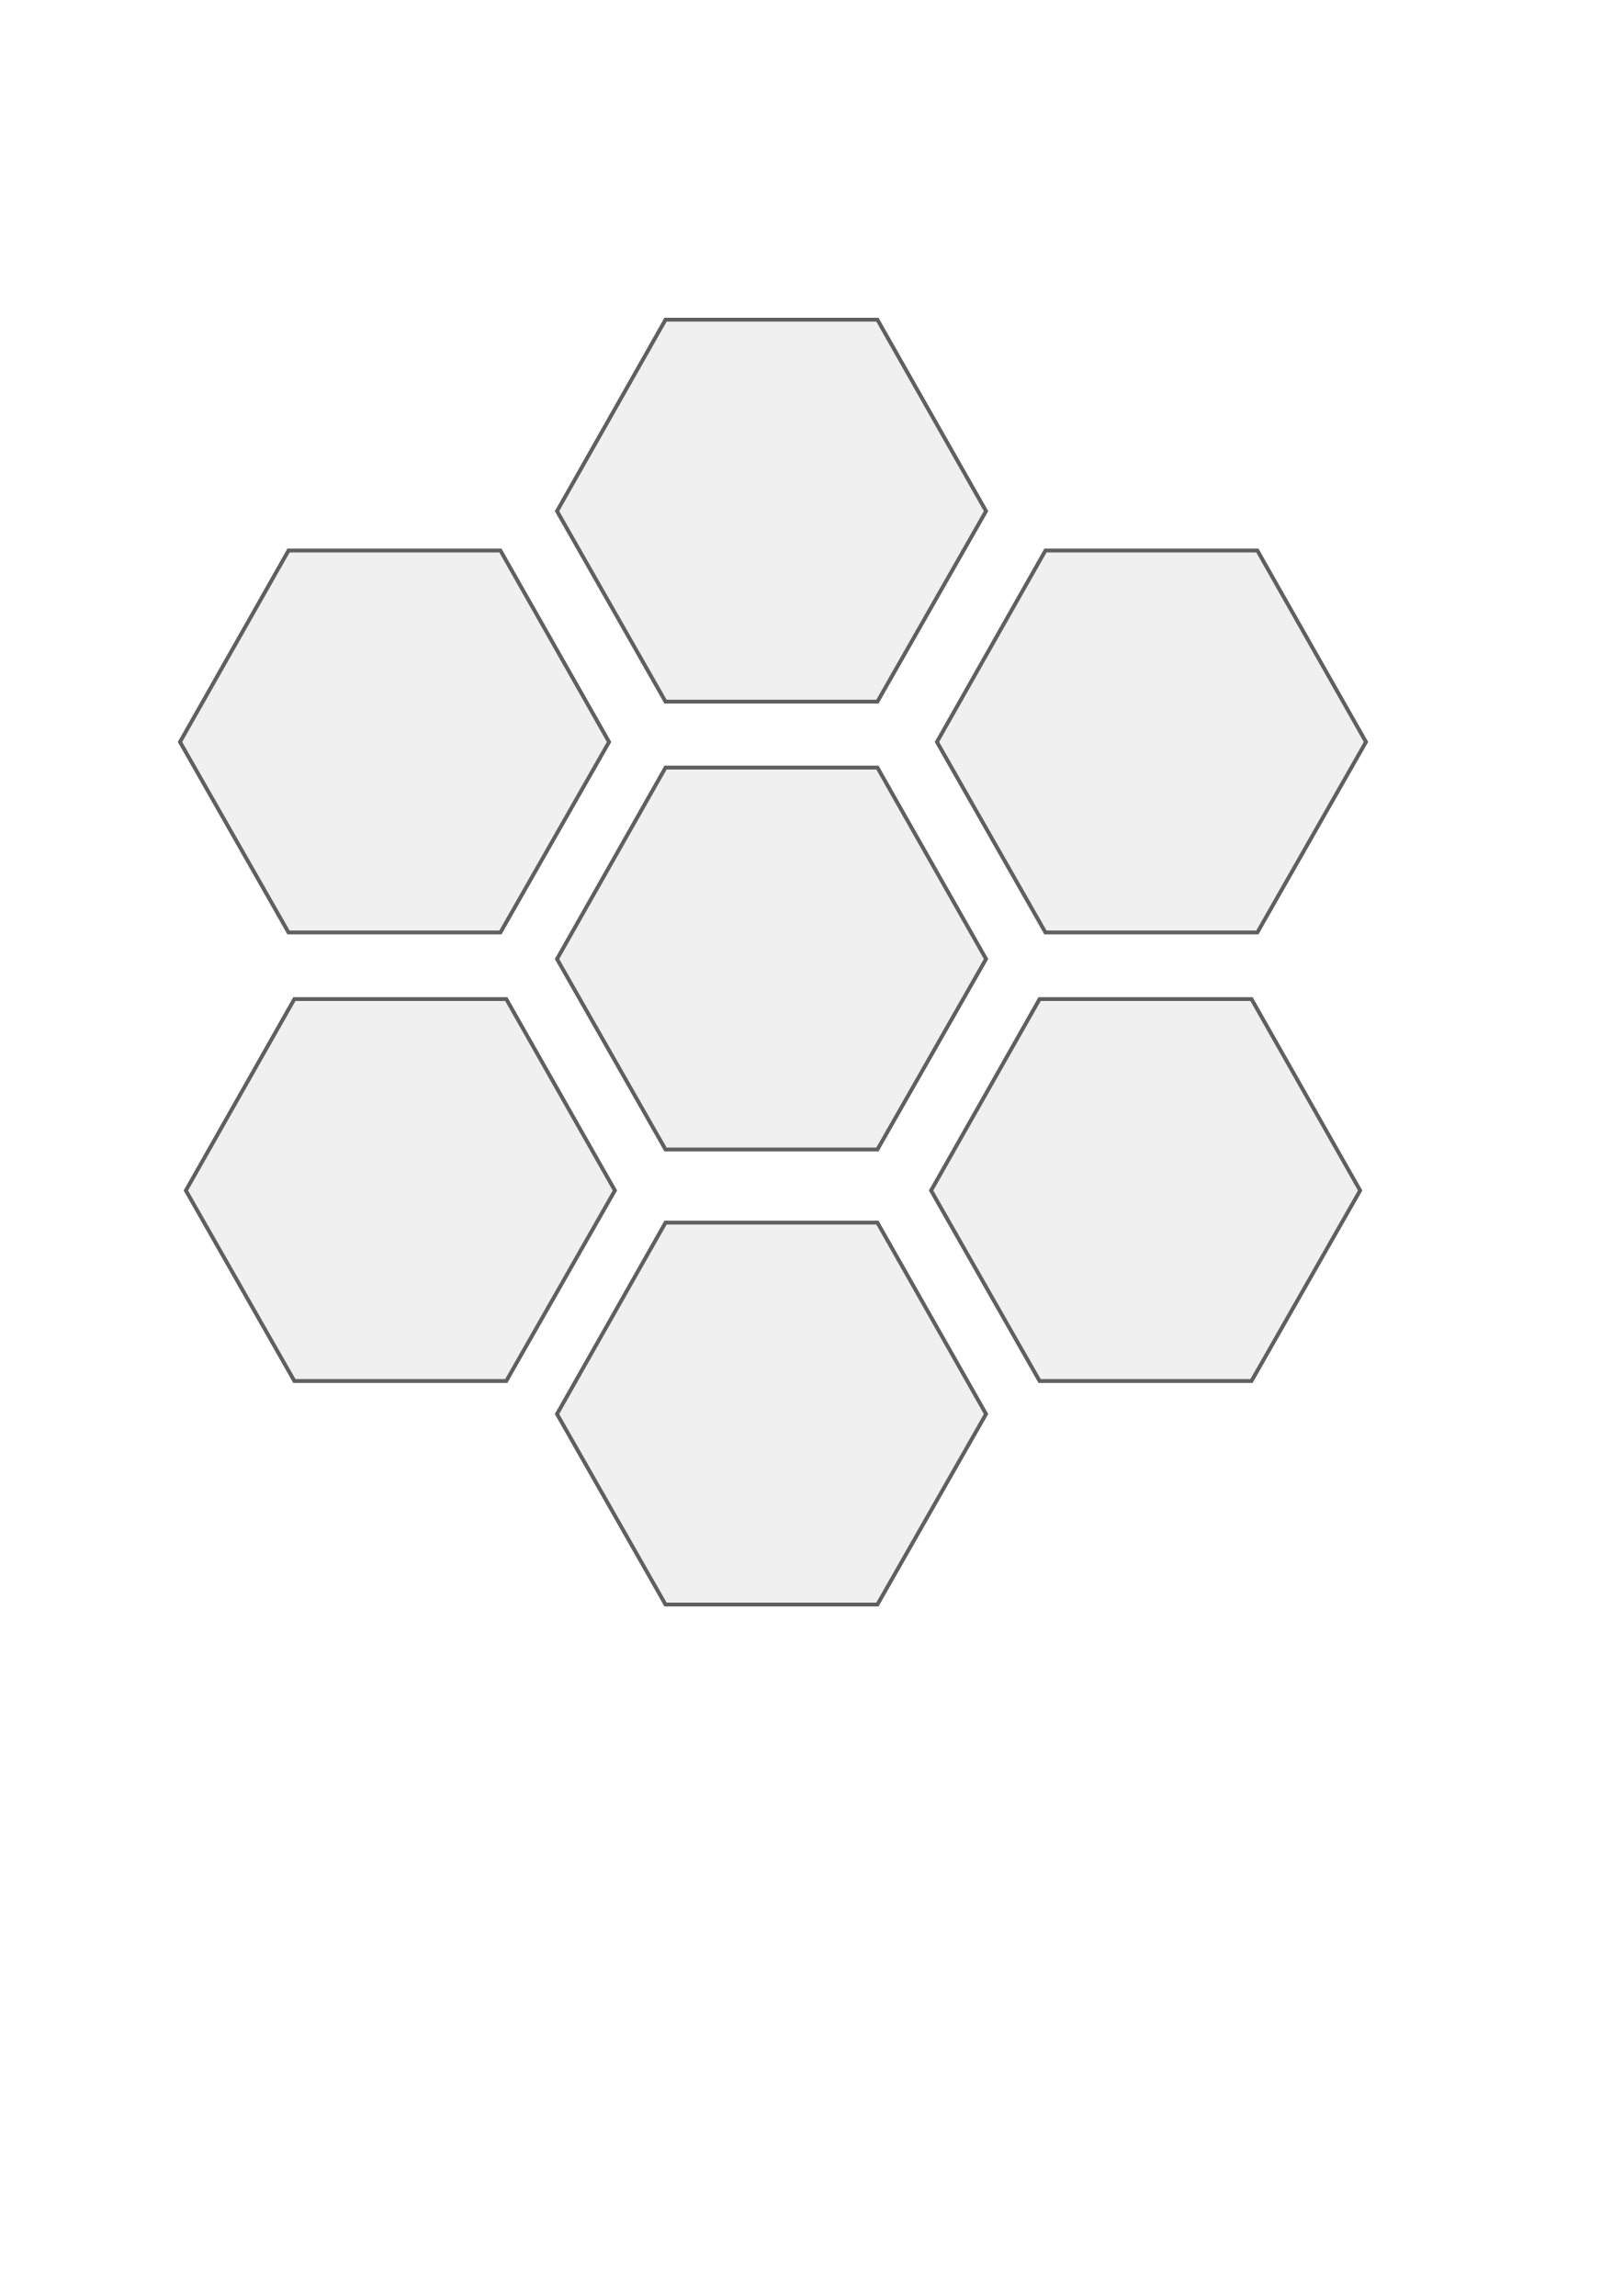
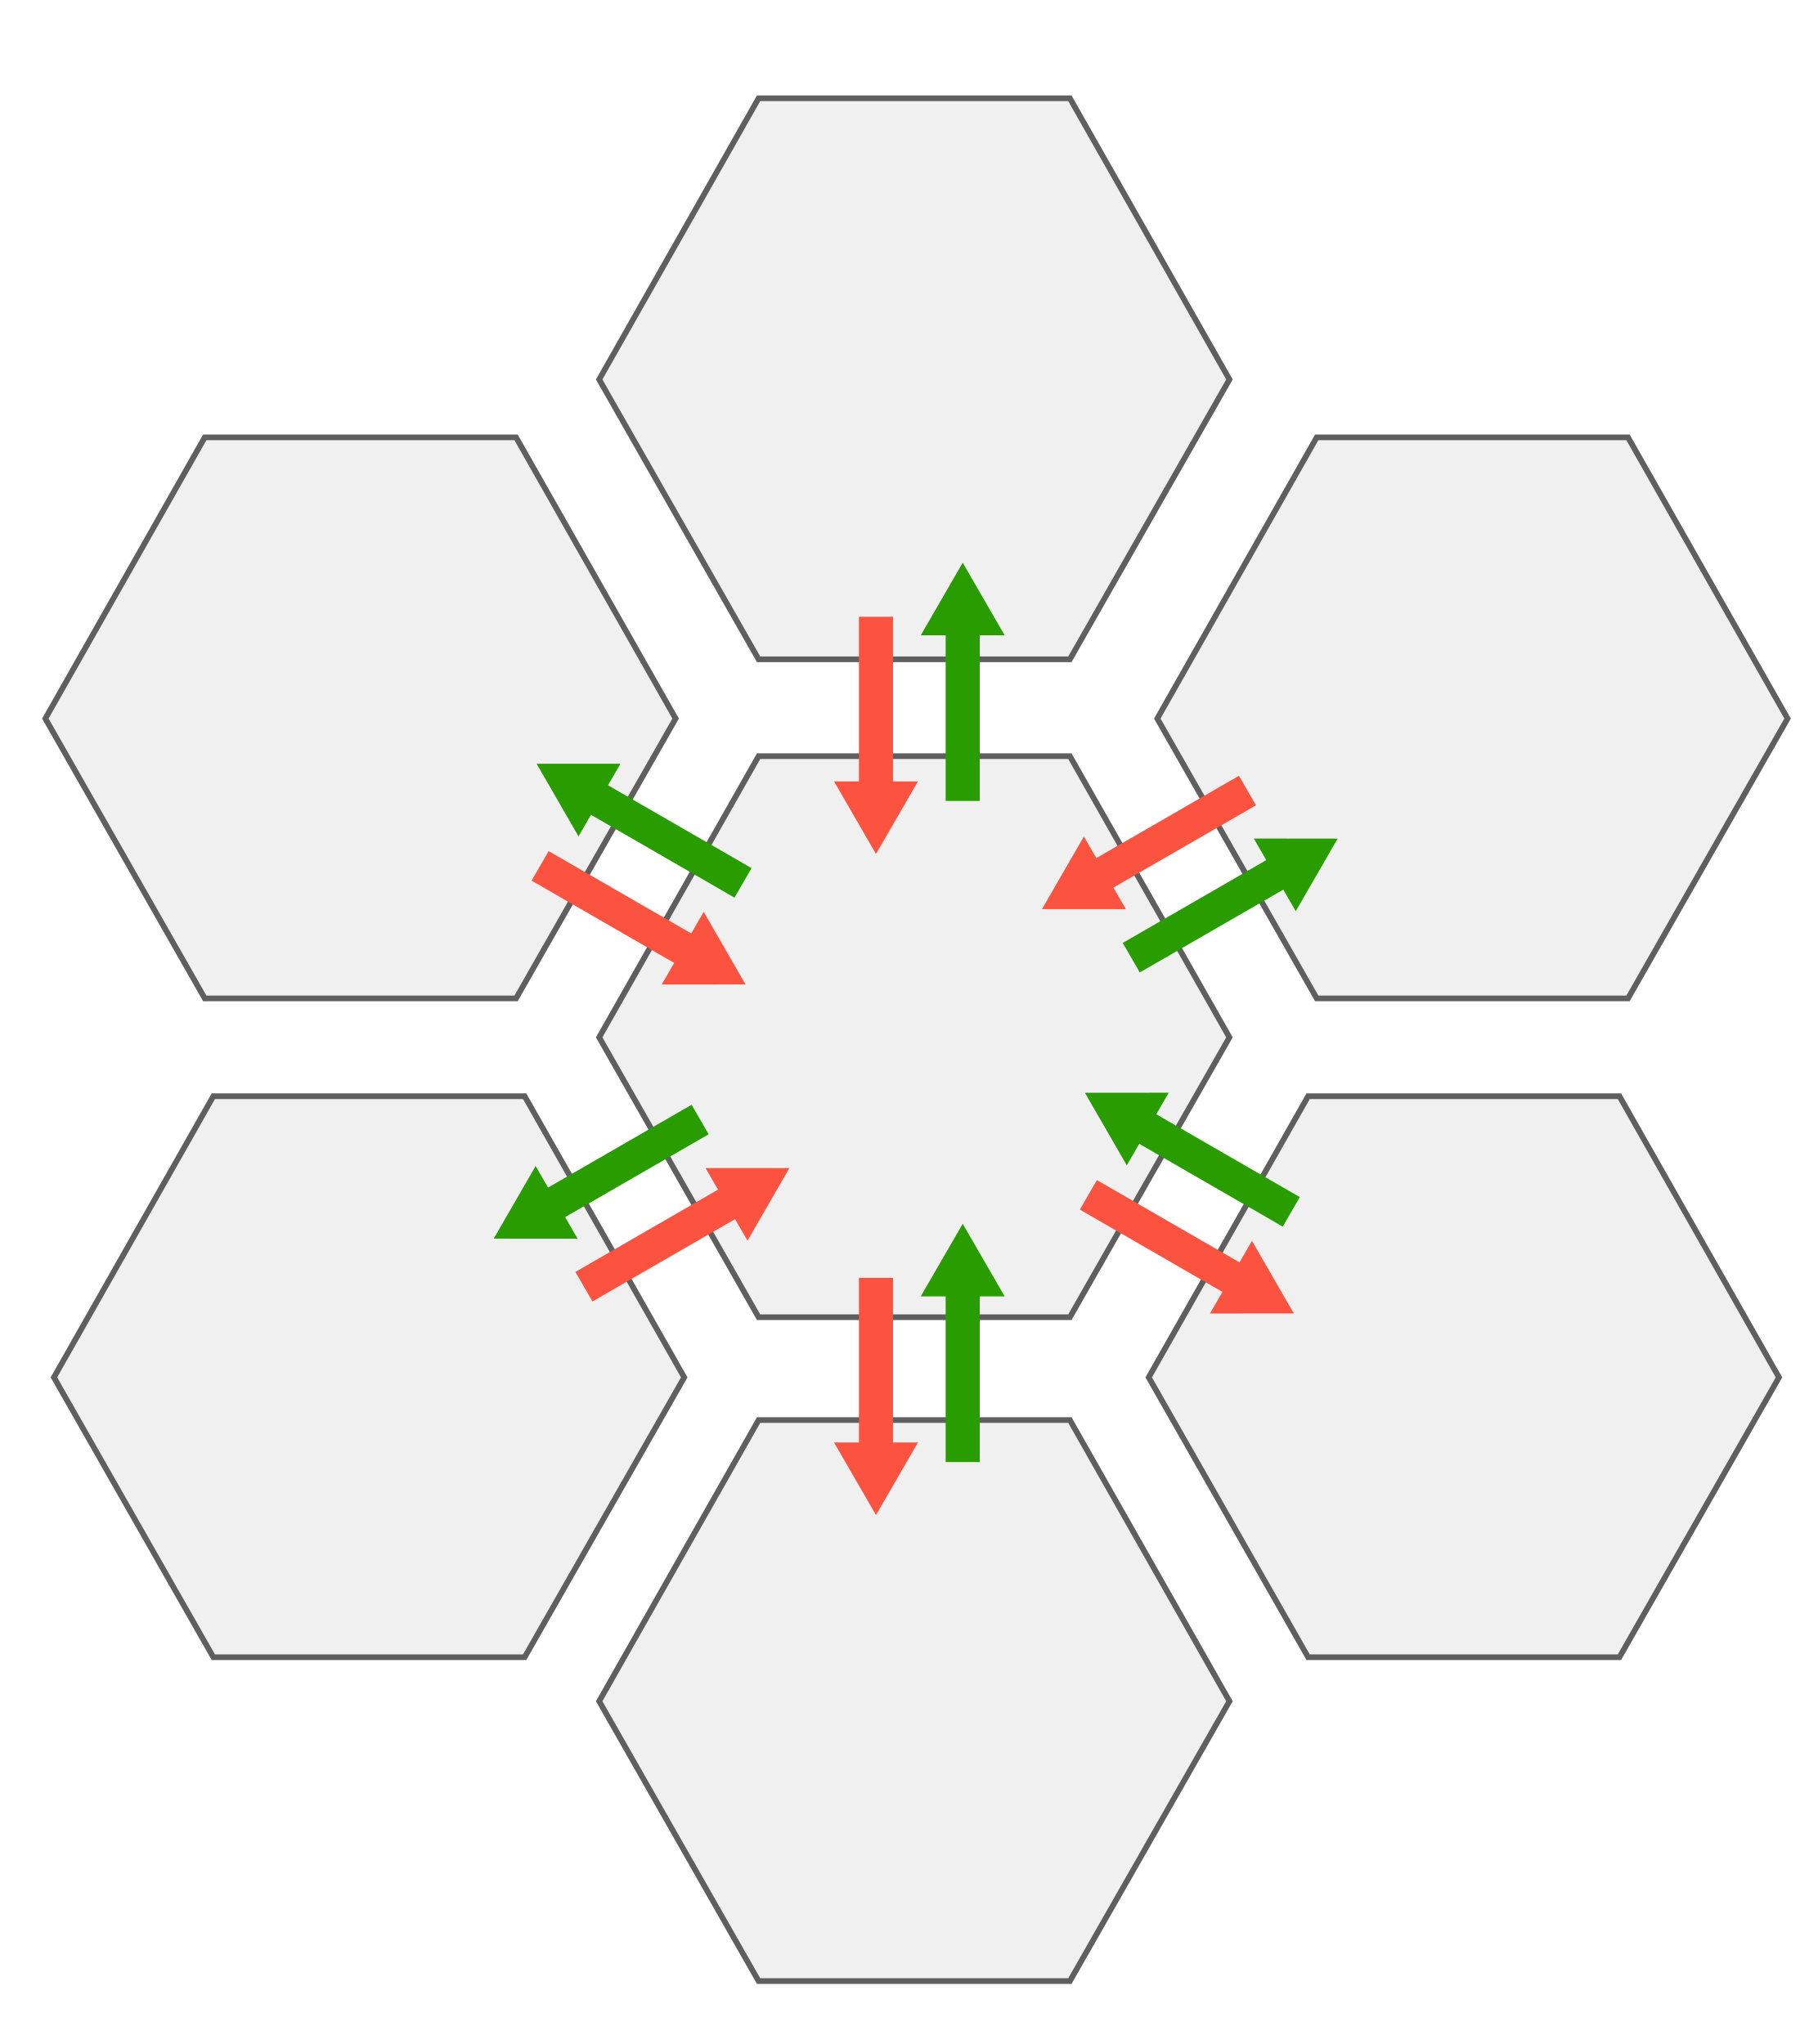
- <svg xmlns="http://www.w3.org/2000/svg" width="210mm" height="297mm" viewBox="0 0 210 297" version="1.1" id="svg8">
-   <defs id="defs2" />
-   <g id="layer1">
-     <path style="fill:#f0f0f0;fill-opacity:1;stroke:#5f5f5f;stroke-width:0.5;stroke-linecap:butt;stroke-linejoin:miter;stroke-miterlimit:4;stroke-dasharray:none;stroke-opacity:1" d="M 86.075,148.695 72.04,124.052 86.075,99.29 h 27.407 l 14.049,24.762 -14.049,24.643 z" id="path817" />
-     <g id="g863" transform="translate(-3.826258,24.43458)">
+ <svg xmlns="http://www.w3.org/2000/svg" width="160mm" height="180mm" viewBox="0 0 160 180" version="1.1" id="svg8">
+   <defs id="defs2">
+     <marker orient="auto" refY="0" refX="0" id="TriangleOutS" style="overflow:visible">
+       <path id="path4717" d="M 5.77,0 -2.88,5 V -5 Z" style="fill:#fc5341;fill-opacity:1;fill-rule:evenodd;stroke:#fc5341;stroke-width:1pt;stroke-opacity:1" transform="scale(0.2)" />
+     </marker>
+     <marker orient="auto" refY="0" refX="0" id="TriangleOutM" style="overflow:visible">
+       <path id="path4714" d="M 5.77,0 -2.88,5 V -5 Z" style="fill:#000000;fill-opacity:1;fill-rule:evenodd;stroke:#000000;stroke-width:1pt;stroke-opacity:1" transform="scale(0.4)" />
+     </marker>
+     <marker orient="auto" refY="0" refX="0" id="TriangleInS" style="overflow:visible">
+       <path id="path4708" d="M 5.77,0 -2.88,5 V -5 Z" style="fill:#000000;fill-opacity:1;fill-rule:evenodd;stroke:#000000;stroke-width:1pt;stroke-opacity:1" transform="scale(-0.2)" />
+     </marker>
+     <marker orient="auto" refY="0" refX="0" id="TriangleOutS-8" style="overflow:visible">
+       <path id="path4717-2" d="M 5.77,0 -2.88,5 V -5 Z" style="fill:#299c00;fill-opacity:1;fill-rule:evenodd;stroke:#299c00;stroke-width:1pt;stroke-opacity:1" transform="scale(0.2)" />
+     </marker>
+     <marker orient="auto" refY="0" refX="0" id="TriangleOutS-8-7" style="overflow:visible">
+       <path id="path4717-2-5" d="M 5.77,0 -2.88,5 V -5 Z" style="fill:#299c00;fill-opacity:1;fill-rule:evenodd;stroke:#299c00;stroke-width:1pt;stroke-opacity:1" transform="scale(0.2)" />
+     </marker>
+     <marker orient="auto" refY="0" refX="0" id="TriangleOutS-9" style="overflow:visible">
+       <path id="path4717-5" d="M 5.77,0 -2.88,5 V -5 Z" style="fill:#299c00;fill-opacity:1;fill-rule:evenodd;stroke:#299c00;stroke-width:1pt;stroke-opacity:1" transform="scale(0.2)" />
+     </marker>
+     <marker orient="auto" refY="0" refX="0" id="TriangleOutS-7" style="overflow:visible">
+       <path id="path4717-25" d="M 5.77,0 -2.88,5 V -5 Z" style="fill:#fc5341;fill-opacity:1;fill-rule:evenodd;stroke:#fc5341;stroke-width:1pt;stroke-opacity:1" transform="scale(0.2)" />
+     </marker>
+     <marker orient="auto" refY="0" refX="0" id="TriangleOutS-9-4" style="overflow:visible">
+       <path id="path4717-5-5" d="M 5.77,0 -2.88,5 V -5 Z" style="fill:#299c00;fill-opacity:1;fill-rule:evenodd;stroke:#299c00;stroke-width:1pt;stroke-opacity:1" transform="scale(0.2)" />
+     </marker>
+     <marker orient="auto" refY="0" refX="0" id="TriangleOutS-6" style="overflow:visible">
+       <path id="path4717-8" d="M 5.77,0 -2.88,5 V -5 Z" style="fill:#fc5341;fill-opacity:1;fill-rule:evenodd;stroke:#fc5341;stroke-width:1pt;stroke-opacity:1" transform="scale(0.2)" />
+     </marker>
+     <marker orient="auto" refY="0" refX="0" id="TriangleOutS-9-9" style="overflow:visible">
+       <path id="path4717-5-8" d="M 5.77,0 -2.88,5 V -5 Z" style="fill:#299c00;fill-opacity:1;fill-rule:evenodd;stroke:#299c00;stroke-width:1pt;stroke-opacity:1" transform="scale(0.2)" />
+     </marker>
+     <marker orient="auto" refY="0" refX="0" id="TriangleOutS-3" style="overflow:visible">
+       <path id="path4717-9" d="M 5.77,0 -2.88,5 V -5 Z" style="fill:#fc5341;fill-opacity:1;fill-rule:evenodd;stroke:#fc5341;stroke-width:1pt;stroke-opacity:1" transform="scale(0.2)" />
+     </marker>
+     <marker orient="auto" refY="0" refX="0" id="TriangleOutS-9-6" style="overflow:visible">
+       <path id="path4717-5-6" d="M 5.77,0 -2.88,5 V -5 Z" style="fill:#299c00;fill-opacity:1;fill-rule:evenodd;stroke:#299c00;stroke-width:1pt;stroke-opacity:1" transform="scale(0.2)" />
+     </marker>
+     <marker orient="auto" refY="0" refX="0" id="TriangleOutS-98" style="overflow:visible">
+       <path id="path4717-90" d="M 5.77,0 -2.88,5 V -5 Z" style="fill:#fc5341;fill-opacity:1;fill-rule:evenodd;stroke:#fc5341;stroke-width:1pt;stroke-opacity:1" transform="scale(0.2)" />
+     </marker>
+     <marker orient="auto" refY="0" refX="0" id="TriangleOutS-9-2" style="overflow:visible">
+       <path id="path4717-5-3" d="M 5.77,0 -2.88,5 V -5 Z" style="fill:#299c00;fill-opacity:1;fill-rule:evenodd;stroke:#299c00;stroke-width:1pt;stroke-opacity:1" transform="scale(0.2)" />
+     </marker>
+     <marker orient="auto" refY="0" refX="0" id="TriangleOutS-1" style="overflow:visible">
+       <path id="path4717-29" d="M 5.77,0 -2.88,5 V -5 Z" style="fill:#fc5341;fill-opacity:1;fill-rule:evenodd;stroke:#fc5341;stroke-width:1pt;stroke-opacity:1" transform="scale(0.2)" />
+     </marker>
+     <marker orient="auto" refY="0" refX="0" id="TriangleOutS-9-3" style="overflow:visible">
+       <path id="path4717-5-64" d="M 5.77,0 -2.88,5 V -5 Z" style="fill:#299c00;fill-opacity:1;fill-rule:evenodd;stroke:#299c00;stroke-width:1pt;stroke-opacity:1" transform="scale(0.2)" />
+     </marker>
+   </defs>
+   <g id="layer1" transform="translate(-22.99355,-27.40688)">
+     <path style="fill:#f0f0f0;fill-opacity:1;stroke:#5f5f5f;stroke-width:0.5;stroke-linecap:butt;stroke-linejoin:miter;stroke-miterlimit:4;stroke-dasharray:none;stroke-opacity:1" d="M 89.779,143.404 75.744,118.76 89.779,93.999 h 27.407 l 14.049,24.762 -14.049,24.643 z" id="path817" />
+     <g id="g863" transform="translate(-0.1220909,19.14291)">
      <flowRoot transform="matrix(0.2645833,0,0,0.2645833,16.28544,60.43562)" style="font-style:normal;font-variant:normal;font-weight:normal;font-stretch:normal;font-size:40px;line-height:1.25;font-family:'Segoe UI';-inkscape-font-specification:'Segoe UI';letter-spacing:0px;word-spacing:0px;fill:#000000;fill-opacity:1;stroke:none" id="flowRoot819-5" xml:space="preserve">
        <flowRegion id="flowRegion821-2">
          <rect y="121.091" x="195.714" height="101.429" width="275.714" id="rect823-4" />
        </flowRegion>
        <flowPara style="font-weight:bold;font-size:32px;text-align:center;text-anchor:middle" id="flowPara827-2">B-Rep</flowPara>
      </flowRoot>
    </g>
-     <path style="fill:#f0f0f0;fill-opacity:1;stroke:#5f5f5f;stroke-width:0.5;stroke-linecap:butt;stroke-linejoin:miter;stroke-miterlimit:4;stroke-dasharray:none;stroke-opacity:1" d="m 135.212,120.619 -14.035,-24.643 14.035,-24.762 h 27.407 l 14.049,24.762 -14.049,24.643 z" id="path817-8" />
-     <path style="fill:#f0f0f0;fill-opacity:1;stroke:#5f5f5f;stroke-width:0.5;stroke-linecap:butt;stroke-linejoin:miter;stroke-miterlimit:4;stroke-dasharray:none;stroke-opacity:1" d="m 134.456,178.639 -14.035,-24.643 14.035,-24.762 h 27.407 l 14.049,24.762 -14.049,24.643 z" id="path817-8-2" />
-     <path style="fill:#f0f0f0;fill-opacity:1;stroke:#5f5f5f;stroke-width:0.5;stroke-linecap:butt;stroke-linejoin:miter;stroke-miterlimit:4;stroke-dasharray:none;stroke-opacity:1" d="M 86.075,90.759 72.04,66.116 86.075,41.354 h 27.407 l 14.049,24.762 -14.049,24.643 z" id="path817-8-0" />
-     <path style="fill:#f0f0f0;fill-opacity:1;stroke:#5f5f5f;stroke-width:0.5;stroke-linecap:butt;stroke-linejoin:miter;stroke-miterlimit:4;stroke-dasharray:none;stroke-opacity:1" d="M 37.316,120.619 23.281,95.976 37.316,71.214 h 27.407 l 14.049,24.762 -14.049,24.643 z" id="path817-8-0-2" />
-     <path style="fill:#f0f0f0;fill-opacity:1;stroke:#5f5f5f;stroke-width:0.5;stroke-linecap:butt;stroke-linejoin:miter;stroke-miterlimit:4;stroke-dasharray:none;stroke-opacity:1" d="m 38.072,178.639 -14.035,-24.643 14.035,-24.762 h 27.407 l 14.049,24.762 -14.049,24.643 z" id="path817-8-0-6" />
-     <path style="fill:#f0f0f0;fill-opacity:1;stroke:#5f5f5f;stroke-width:0.5;stroke-linecap:butt;stroke-linejoin:miter;stroke-miterlimit:4;stroke-dasharray:none;stroke-opacity:1" d="M 86.075,207.554 72.04,182.91 86.075,158.149 h 27.407 l 14.049,24.762 -14.049,24.643 z" id="path817-8-0-8" />
-     <g id="g863-7" transform="translate(45.60181,-0.965341)">
+     <path style="fill:#f0f0f0;fill-opacity:1;stroke:#5f5f5f;stroke-width:0.5;stroke-linecap:butt;stroke-linejoin:miter;stroke-miterlimit:4;stroke-dasharray:none;stroke-opacity:1" d="m 138.916,115.328 -14.035,-24.643 14.035,-24.762 h 27.407 l 14.049,24.762 -14.049,24.643 z" id="path817-8" />
+     <path style="fill:#f0f0f0;fill-opacity:1;stroke:#5f5f5f;stroke-width:0.5;stroke-linecap:butt;stroke-linejoin:miter;stroke-miterlimit:4;stroke-dasharray:none;stroke-opacity:1" d="M 138.16,173.347 124.125,148.703 138.16,123.942 h 27.407 l 14.049,24.762 -14.049,24.643 z" id="path817-8-2" />
+     <path style="fill:#f0f0f0;fill-opacity:1;stroke:#5f5f5f;stroke-width:0.5;stroke-linecap:butt;stroke-linejoin:miter;stroke-miterlimit:4;stroke-dasharray:none;stroke-opacity:1" d="m 89.779,85.467 -14.035,-24.643 14.035,-24.762 h 27.407 l 14.049,24.762 -14.049,24.643 z" id="path817-8-0" />
+     <path style="fill:#f0f0f0;fill-opacity:1;stroke:#5f5f5f;stroke-width:0.5;stroke-linecap:butt;stroke-linejoin:miter;stroke-miterlimit:4;stroke-dasharray:none;stroke-opacity:1" d="m 41.02,115.328 -14.035,-24.643 14.035,-24.762 h 27.407 l 14.049,24.762 -14.049,24.643 z" id="path817-8-0-2" />
+     <path style="fill:#f0f0f0;fill-opacity:1;stroke:#5f5f5f;stroke-width:0.5;stroke-linecap:butt;stroke-linejoin:miter;stroke-miterlimit:4;stroke-dasharray:none;stroke-opacity:1" d="M 41.776,173.347 27.741,148.703 41.776,123.942 H 69.183 L 83.233,148.703 69.183,173.347 Z" id="path817-8-0-6" />
+     <path style="fill:#f0f0f0;fill-opacity:1;stroke:#5f5f5f;stroke-width:0.5;stroke-linecap:butt;stroke-linejoin:miter;stroke-miterlimit:4;stroke-dasharray:none;stroke-opacity:1" d="M 89.779,201.865 75.744,177.222 89.779,152.46 h 27.407 l 14.049,24.762 -14.049,24.643 z" id="path817-8-0-8" />
+     <g id="g863-7" transform="translate(49.30598,-7.326086)">
      <flowRoot transform="matrix(0.2645833,0,0,0.2645833,16.25298,54.80655)" style="font-style:normal;font-variant:normal;font-weight:normal;font-stretch:normal;font-size:40px;line-height:1.25;font-family:'Segoe UI';-inkscape-font-specification:'Segoe UI';letter-spacing:0px;word-spacing:0px;fill:#000000;fill-opacity:1;stroke:none" id="flowRoot819-0" xml:space="preserve">
        <flowRegion id="flowRegion821-8">
          <rect y="121.091" x="195.714" height="101.429" width="275.714" id="rect823-42" />
        </flowRegion>
        <flowPara style="font-size:32px;text-align:center;text-anchor:middle" id="flowPara827-4">Point</flowPara>
      </flowRoot>
      <flowRoot transform="matrix(0.2645833,0,0,0.2645833,16.81998,65.24647)" style="font-style:normal;font-variant:normal;font-weight:normal;font-stretch:normal;font-size:40px;line-height:1.25;font-family:'Segoe UI';-inkscape-font-specification:'Segoe UI';letter-spacing:0px;word-spacing:0px;fill:#000000;fill-opacity:1;stroke:none" id="flowRoot819-5-5" xml:space="preserve">
        <flowRegion id="flowRegion821-2-7">
          <rect y="121.091" x="195.714" height="101.429" width="275.714" id="rect823-4-5" />
        </flowRegion>
        <flowPara style="font-size:32px;text-align:center;text-anchor:middle" id="flowPara827-2-1">Cloud</flowPara>
      </flowRoot>
    </g>
-     <g id="g863-7-8" transform="translate(-1.86441,-30.87084)">
+     <g id="g863-7-8" transform="translate(0.2361392,-35.62797)">
      <flowRoot transform="matrix(0.2645833,0,0,0.2645833,14.64936,56.41016)" style="font-style:normal;font-variant:normal;font-weight:normal;font-stretch:normal;font-size:40px;line-height:1.25;font-family:'Segoe UI';-inkscape-font-specification:'Segoe UI';letter-spacing:0px;word-spacing:0px;fill:#000000;fill-opacity:1;stroke:none" id="flowRoot819-0-5" xml:space="preserve">
        <flowRegion id="flowRegion821-8-8">
          <rect y="121.091" x="195.714" height="101.429" width="275.714" id="rect823-42-8" />
        </flowRegion>
        <flowPara style="font-size:32px;text-align:center;text-anchor:middle" id="flowPara827-4-8">Facets</flowPara>
      </flowRoot>
    </g>
-     <g id="g863-7-8-1" transform="translate(44.41311,58.45612)">
+     <g id="g863-7-8-1" transform="translate(48.11728,53.16446)">
      <flowRoot transform="matrix(0.2645833,0,0,0.2645833,15.71844,56.41016)" style="font-style:normal;font-variant:normal;font-weight:normal;font-stretch:normal;font-size:40px;line-height:1.25;font-family:'Segoe UI';-inkscape-font-specification:'Segoe UI';letter-spacing:0px;word-spacing:0px;fill:#000000;fill-opacity:1;stroke:none" id="flowRoot819-0-5-2" xml:space="preserve">
        <flowRegion id="flowRegion821-8-8-8">
          <rect y="121.091" x="195.714" height="101.429" width="275.714" id="rect823-42-8-1" />
        </flowRegion>
        <flowPara style="font-size:32px;text-align:center;text-anchor:middle" id="flowPara827-4-8-0">T-splines</flowPara>
      </flowRoot>
    </g>
-     <g id="g863-7-87" transform="translate(-3.896537,84.58959)">
+     <g id="g863-7-87" transform="translate(-0.1923708,79.29793)">
      <flowRoot transform="matrix(0.2645833,0,0,0.2645833,16.25298,54.80655)" style="font-style:normal;font-variant:normal;font-weight:normal;font-stretch:normal;font-size:40px;line-height:1.25;font-family:'Segoe UI';-inkscape-font-specification:'Segoe UI';letter-spacing:0px;word-spacing:0px;fill:#000000;fill-opacity:1;stroke:none" id="flowRoot819-0-1" xml:space="preserve">
        <flowRegion id="flowRegion821-8-83">
          <rect y="121.091" x="195.714" height="101.429" width="275.714" id="rect823-42-5" />
        </flowRegion>
        <flowPara style="font-size:32px;text-align:center;text-anchor:middle" id="flowPara827-4-2">Subdiv.</flowPara>
      </flowRoot>
      <flowRoot transform="matrix(0.2645833,0,0,0.2645833,16.81998,65.24647)" style="font-style:normal;font-variant:normal;font-weight:normal;font-stretch:normal;font-size:40px;line-height:1.25;font-family:'Segoe UI';-inkscape-font-specification:'Segoe UI';letter-spacing:0px;word-spacing:0px;fill:#000000;fill-opacity:1;stroke:none" id="flowRoot819-5-5-0" xml:space="preserve">
        <flowRegion id="flowRegion821-2-7-7">
          <rect y="121.091" x="195.714" height="101.429" width="275.714" id="rect823-4-5-2" />
        </flowRegion>
        <flowPara style="font-size:32px;text-align:center;text-anchor:middle" id="flowPara827-2-1-1">Surfaces</flowPara>
      </flowRoot>
    </g>
-     <g id="g863-7-87-5" transform="translate(-52.76697,55.76375)">
+     <g id="g863-7-87-5" transform="translate(-49.0628,50.47208)">
      <flowRoot transform="matrix(0.2645833,0,0,0.2645833,16.25298,54.80655)" style="font-style:normal;font-variant:normal;font-weight:normal;font-stretch:normal;font-size:40px;line-height:1.25;font-family:'Segoe UI';-inkscape-font-specification:'Segoe UI';letter-spacing:0px;word-spacing:0px;fill:#000000;fill-opacity:1;stroke:none" id="flowRoot819-0-1-9" xml:space="preserve">
        <flowRegion id="flowRegion821-8-83-7">
          <rect y="121.091" x="195.714" height="101.429" width="275.714" id="rect823-42-5-9" />
        </flowRegion>
        <flowPara style="font-size:32px;text-align:center;text-anchor:middle" id="flowPara827-4-2-4">Implicit</flowPara>
      </flowRoot>
      <flowRoot transform="matrix(0.2645833,0,0,0.2645833,16.81998,65.24647)" style="font-style:normal;font-variant:normal;font-weight:normal;font-stretch:normal;font-size:40px;line-height:1.25;font-family:'Segoe UI';-inkscape-font-specification:'Segoe UI';letter-spacing:0px;word-spacing:0px;fill:#000000;fill-opacity:1;stroke:none" id="flowRoot819-5-5-0-6" xml:space="preserve">
        <flowRegion id="flowRegion821-2-7-7-6">
          <rect y="121.091" x="195.714" height="101.429" width="275.714" id="rect823-4-5-2-2" />
        </flowRegion>
        <flowPara style="font-size:32px;text-align:center;text-anchor:middle" id="flowPara827-2-1-1-2">Surfaces</flowPara>
      </flowRoot>
    </g>
-     <g id="g863-7-87-5-7" transform="translate(-54.37058,-0.9260669)">
+     <g id="g863-7-87-5-7" transform="translate(-50.66642,-6.217734)">
      <flowRoot transform="matrix(0.2645833,0,0,0.2645833,16.25298,54.80655)" style="font-style:normal;font-variant:normal;font-weight:normal;font-stretch:normal;font-size:40px;line-height:1.25;font-family:'Segoe UI';-inkscape-font-specification:'Segoe UI';letter-spacing:0px;word-spacing:0px;fill:#000000;fill-opacity:1;stroke:none" id="flowRoot819-0-1-9-8" xml:space="preserve">
        <flowRegion id="flowRegion821-8-83-7-2">
          <rect y="121.091" x="195.714" height="101.429" width="275.714" id="rect823-42-5-9-3" />
        </flowRegion>
        <flowPara style="font-size:32px;text-align:center;text-anchor:middle" id="flowPara827-4-2-4-0">Medial</flowPara>
      </flowRoot>
      <flowRoot transform="matrix(0.2645833,0,0,0.2645833,16.81998,65.24647)" style="font-style:normal;font-variant:normal;font-weight:normal;font-stretch:normal;font-size:40px;line-height:1.25;font-family:'Segoe UI';-inkscape-font-specification:'Segoe UI';letter-spacing:0px;word-spacing:0px;fill:#000000;fill-opacity:1;stroke:none" id="flowRoot819-5-5-0-6-6" xml:space="preserve">
        <flowRegion id="flowRegion821-2-7-7-6-6">
          <rect y="121.091" x="195.714" height="101.429" width="275.714" id="rect823-4-5-2-2-5" />
        </flowRegion>
        <flowPara style="font-size:32px;text-align:center;text-anchor:middle" id="flowPara827-2-1-1-2-2">Axis</flowPara>
      </flowRoot>
    </g>
+     <g id="g23826" transform="translate(3.514291,-5.291667)">
+       <path id="path4567" d="M 96.6,87.014 V 103.638" style="fill:none;stroke:#fc5341;stroke-width:3;stroke-linecap:butt;stroke-linejoin:miter;stroke-miterlimit:4;stroke-dasharray:none;stroke-opacity:1;marker-end:url(#TriangleOutS)" />
+       <path id="path4567-1" d="M 104.235,103.233 V 86.515" style="fill:none;stroke:#299c00;stroke-width:3;stroke-linecap:butt;stroke-linejoin:miter;stroke-miterlimit:4;stroke-dasharray:none;stroke-opacity:1;marker-end:url(#TriangleOutS-9)" />
+     </g>
+     <g transform="rotate(60,106.041,123.3837)" id="g23826-2">
+       <path id="path4567-16" d="M 96.6,87.014 V 103.638" style="fill:none;stroke:#fc5341;stroke-width:3;stroke-linecap:butt;stroke-linejoin:miter;stroke-miterlimit:4;stroke-dasharray:none;stroke-opacity:1;marker-end:url(#TriangleOutS-7)" />
+       <path id="path4567-1-7" d="M 104.235,103.233 V 86.515" style="fill:none;stroke:#299c00;stroke-width:3;stroke-linecap:butt;stroke-linejoin:miter;stroke-miterlimit:4;stroke-dasharray:none;stroke-opacity:1;marker-end:url(#TriangleOutS-9-4)" />
+     </g>
+     <g transform="translate(3.514291,52.925)" id="g23826-22">
+       <path id="path4567-15" d="M 96.6,87.014 V 103.638" style="fill:none;stroke:#fc5341;stroke-width:3;stroke-linecap:butt;stroke-linejoin:miter;stroke-miterlimit:4;stroke-dasharray:none;stroke-opacity:1;marker-end:url(#TriangleOutS-6)" />
+       <path id="path4567-1-5" d="M 104.235,103.233 V 86.515" style="fill:none;stroke:#299c00;stroke-width:3;stroke-linecap:butt;stroke-linejoin:miter;stroke-miterlimit:4;stroke-dasharray:none;stroke-opacity:1;marker-end:url(#TriangleOutS-9-9)" />
+     </g>
+     <g transform="rotate(-60,147.2107,90.58545)" id="g23826-9">
+       <path id="path4567-0" d="M 96.6,87.014 V 103.638" style="fill:none;stroke:#fc5341;stroke-width:3;stroke-linecap:butt;stroke-linejoin:miter;stroke-miterlimit:4;stroke-dasharray:none;stroke-opacity:1;marker-end:url(#TriangleOutS-3)" />
+       <path id="path4567-1-0" d="M 104.235,103.233 V 86.515" style="fill:none;stroke:#299c00;stroke-width:3;stroke-linecap:butt;stroke-linejoin:miter;stroke-miterlimit:4;stroke-dasharray:none;stroke-opacity:1;marker-end:url(#TriangleOutS-9-6)" />
+     </g>
+     <g transform="rotate(-60,97.98591,117.9016)" id="g23826-95">
+       <path id="path4567-5" d="M 96.6,87.014 V 103.638" style="fill:none;stroke:#fc5341;stroke-width:3;stroke-linecap:butt;stroke-linejoin:miter;stroke-miterlimit:4;stroke-dasharray:none;stroke-opacity:1;marker-end:url(#TriangleOutS-98)" />
+       <path id="path4567-1-8" d="M 104.235,103.233 V 86.515" style="fill:none;stroke:#299c00;stroke-width:3;stroke-linecap:butt;stroke-linejoin:miter;stroke-miterlimit:4;stroke-dasharray:none;stroke-opacity:1;marker-end:url(#TriangleOutS-9-2)" />
+     </g>
+     <g transform="rotate(-120,101.0031,120.2731)" id="g23826-1">
+       <path id="path4567-3" d="M 96.6,87.014 V 103.638" style="fill:none;stroke:#fc5341;stroke-width:3;stroke-linecap:butt;stroke-linejoin:miter;stroke-miterlimit:4;stroke-dasharray:none;stroke-opacity:1;marker-end:url(#TriangleOutS-1)" />
+       <path id="path4567-1-1" d="M 104.235,103.233 V 86.515" style="fill:none;stroke:#299c00;stroke-width:3;stroke-linecap:butt;stroke-linejoin:miter;stroke-miterlimit:4;stroke-dasharray:none;stroke-opacity:1;marker-end:url(#TriangleOutS-9-3)" />
+     </g>
  </g>
</svg>
